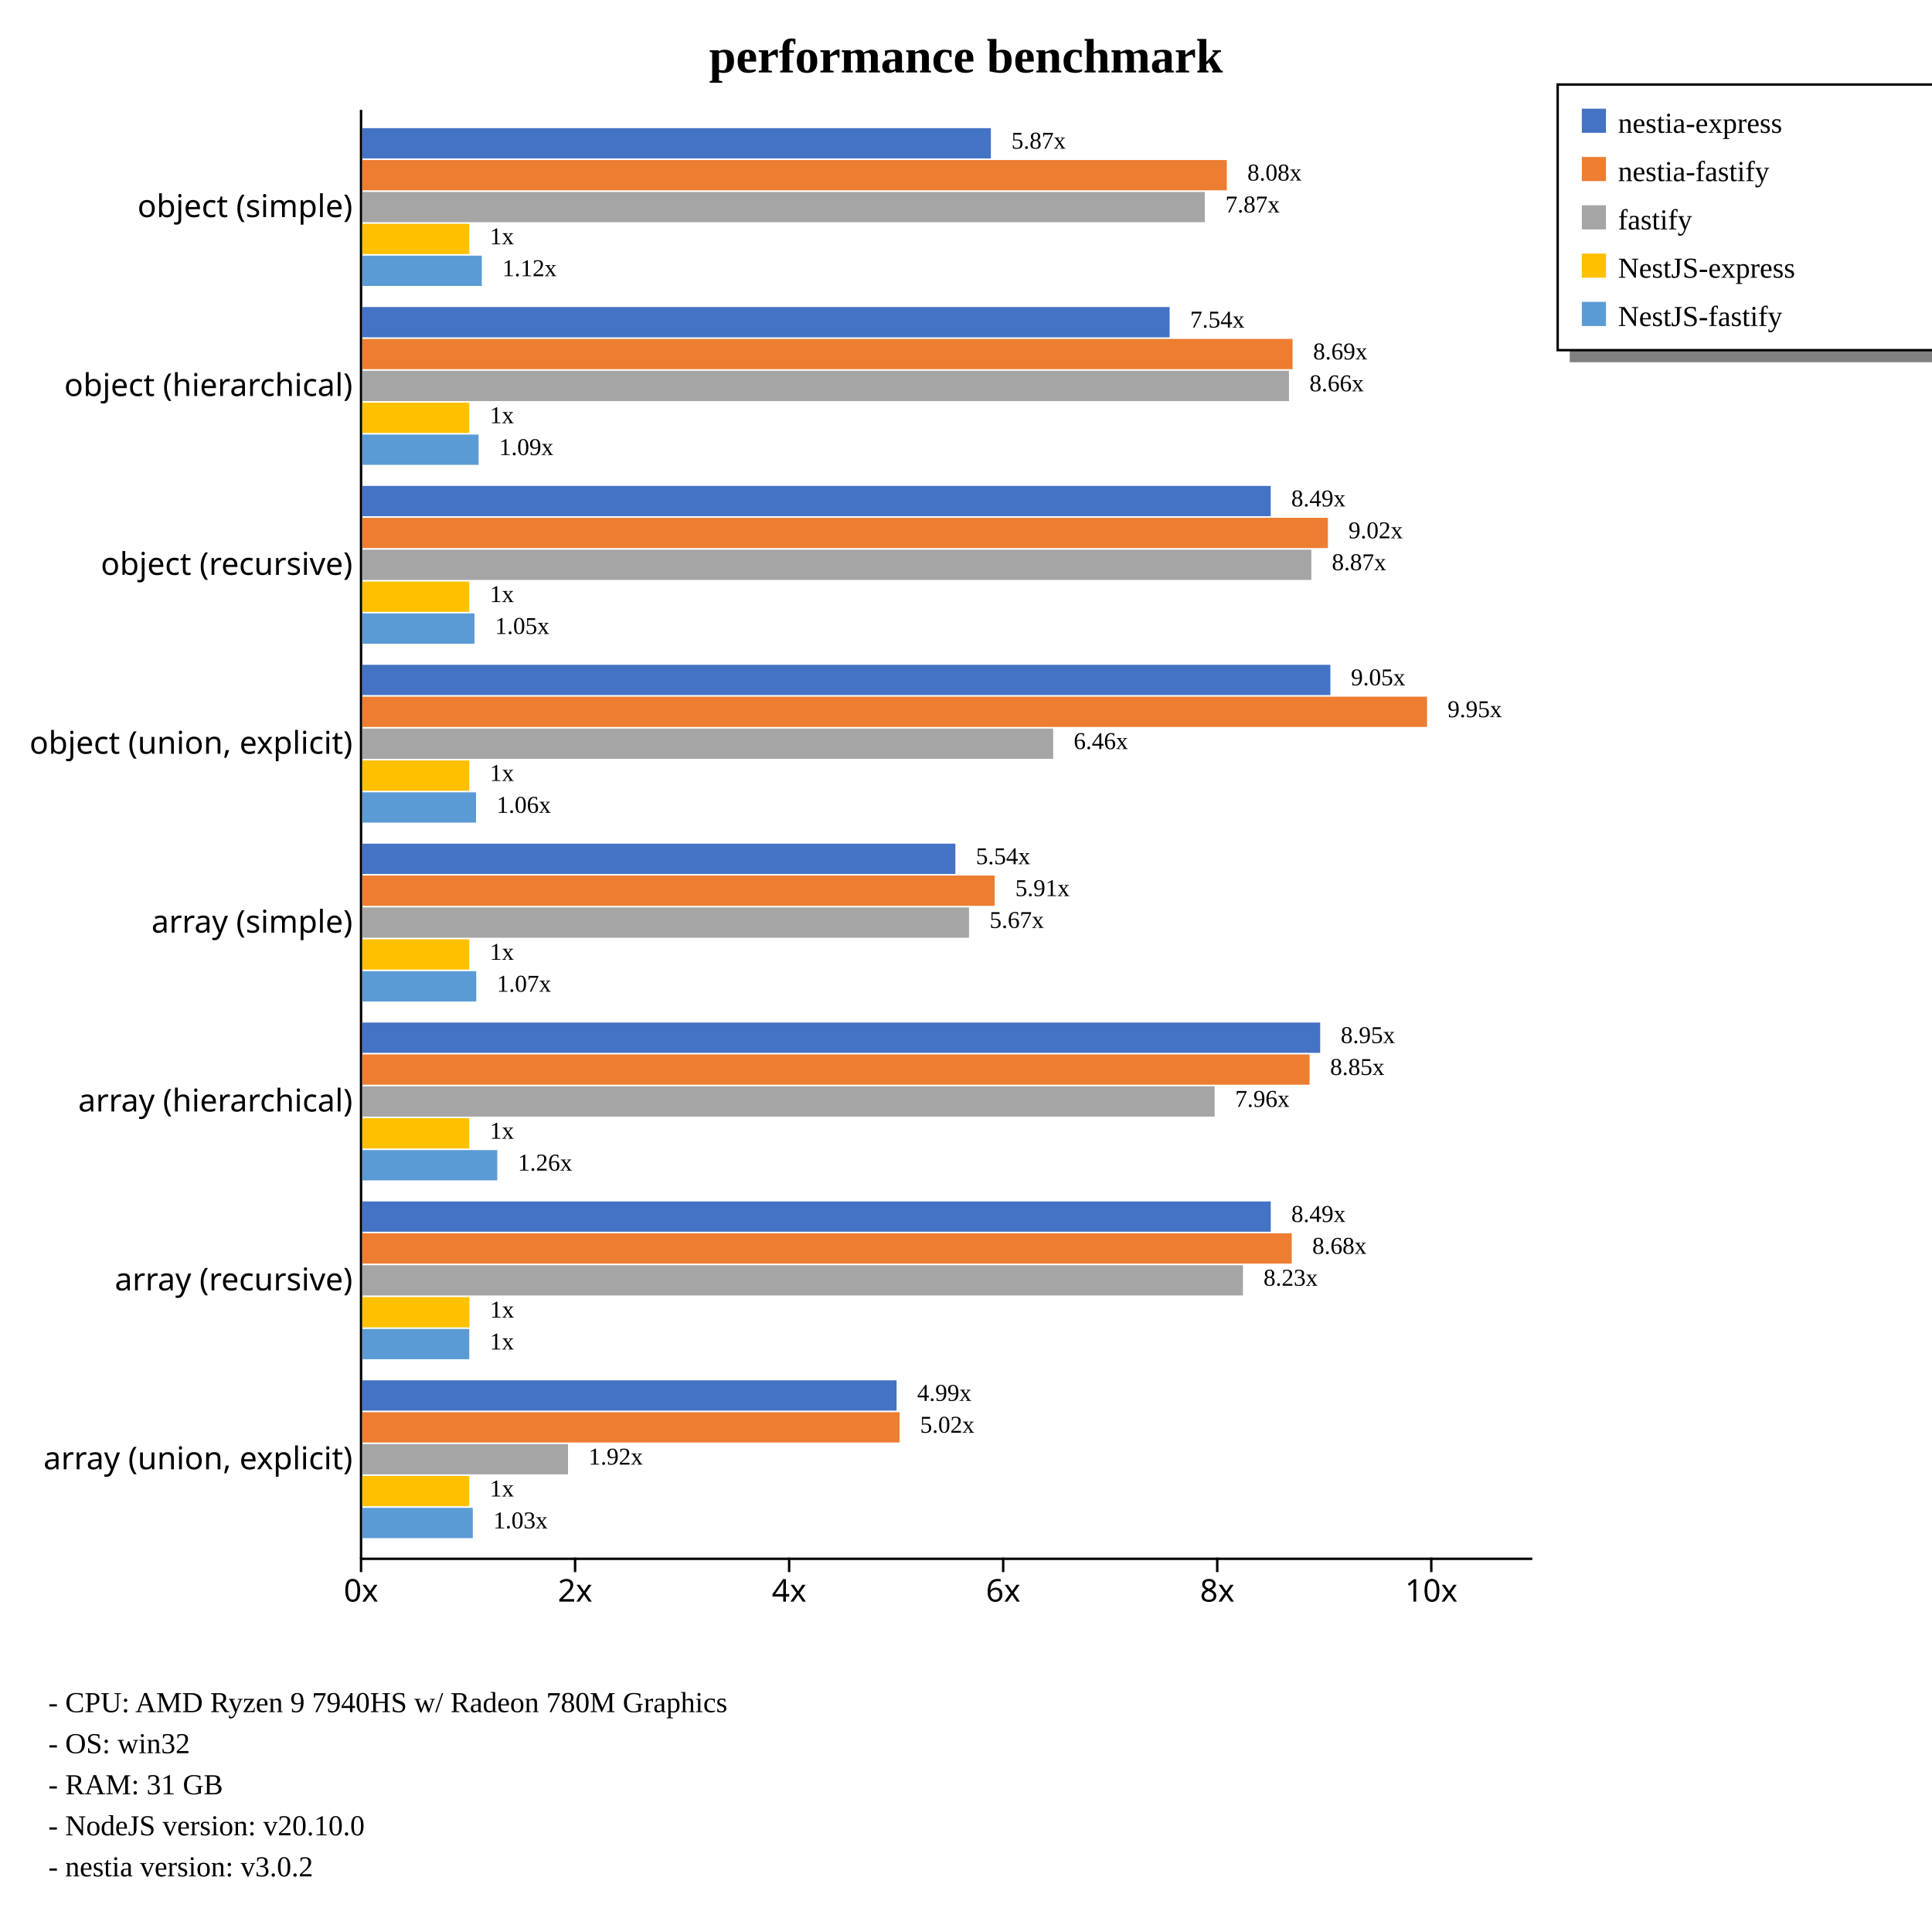
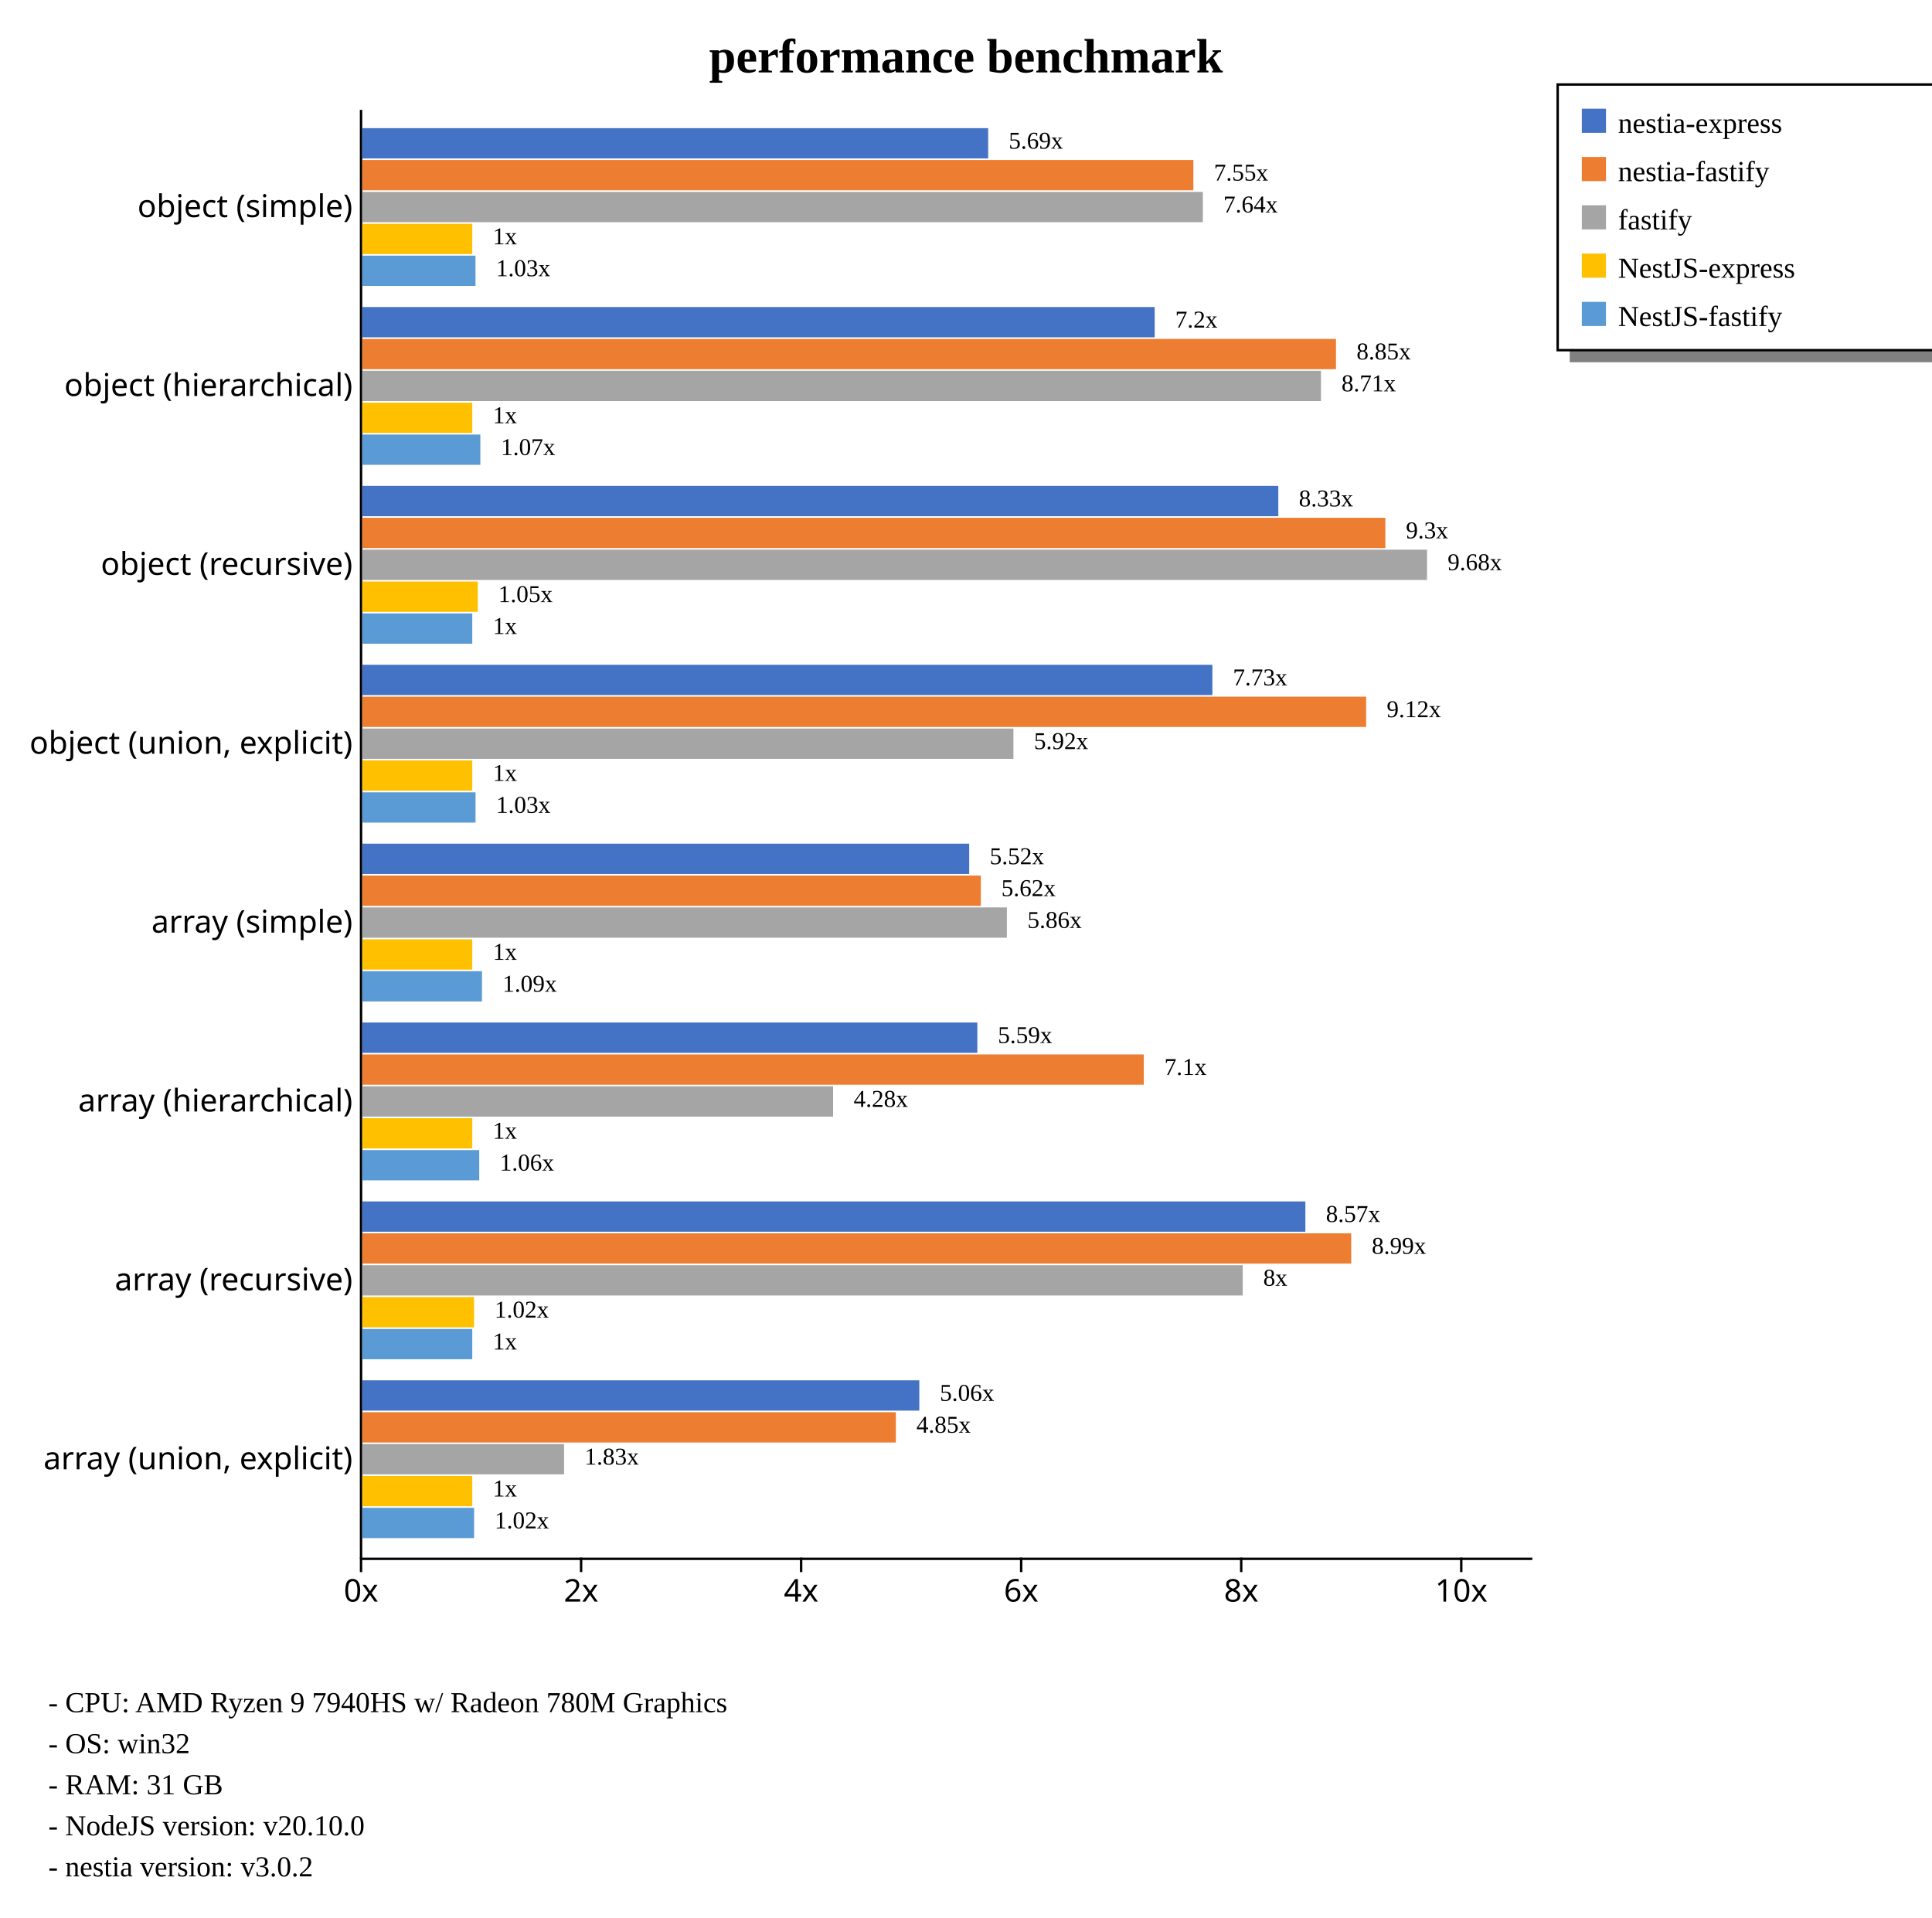
<svg xmlns="http://www.w3.org/2000/svg" width="800" height="794" style="background-color: white;">
  <g class="y axis" transform="translate(149,45)" fill="none" font-size="10" font-family="sans-serif" text-anchor="end" style="font-size: 13px;">
    <path class="domain" stroke="currentColor" d="M0.5,0.5V600.5" />
    <g class="tick" opacity="1" transform="translate(0,40.74074)" style="font-size: 13px;">
      <line stroke="currentColor" x2="0" />
      <text fill="currentColor" x="-3" dy="0.32em">object (simple)    </text>
    </g>
    <g class="tick" opacity="1" transform="translate(0,114.8148)" style="font-size: 13px;">
      <line stroke="currentColor" x2="0" />
      <text fill="currentColor" x="-3" dy="0.32em">object (hierarchical)    </text>
    </g>
    <g class="tick" opacity="1" transform="translate(0,188.8889)" style="font-size: 13px;">
      <line stroke="currentColor" x2="0" />
      <text fill="currentColor" x="-3" dy="0.32em">object (recursive)    </text>
    </g>
    <g class="tick" opacity="1" transform="translate(0,262.963)" style="font-size: 13px;">
      <line stroke="currentColor" x2="0" />
      <text fill="currentColor" x="-3" dy="0.32em">object (union, explicit)    </text>
    </g>
    <g class="tick" opacity="1" transform="translate(0,337.037)" style="font-size: 13px;">
      <line stroke="currentColor" x2="0" />
      <text fill="currentColor" x="-3" dy="0.32em">array (simple)    </text>
    </g>
    <g class="tick" opacity="1" transform="translate(0,411.1111)" style="font-size: 13px;">
      <line stroke="currentColor" x2="0" />
      <text fill="currentColor" x="-3" dy="0.32em">array (hierarchical)    </text>
    </g>
    <g class="tick" opacity="1" transform="translate(0,485.1852)" style="font-size: 13px;">
      <line stroke="currentColor" x2="0" />
      <text fill="currentColor" x="-3" dy="0.32em">array (recursive)    </text>
    </g>
    <g class="tick" opacity="1" transform="translate(0,559.2593)" style="font-size: 13px;">
      <line stroke="currentColor" x2="0" />
      <text fill="currentColor" x="-3" dy="0.32em">array (union, explicit)    </text>
    </g>
  </g>
  <g class="x axis" transform="translate(149,645)" fill="none" font-size="10" font-family="sans-serif" text-anchor="middle" style="font-size: 13px;">
    <path class="domain" stroke="currentColor" d="M0.5,0.5H485.5" />
    <g class="tick" opacity="1" transform="translate(0.5,0)" style="font-size: 13px;">
      <line stroke="currentColor" y2="6" />
      <text fill="currentColor" y="9" dy="0.71em">0x</text>
    </g>
-     <g class="tick" opacity="1" transform="translate(89.13282,0)" style="font-size: 13px;">
+     <g class="tick" opacity="1" transform="translate(91.61476,0)" style="font-size: 13px;">
      <line stroke="currentColor" y2="6" />
      <text fill="currentColor" y="9" dy="0.71em">2x</text>
    </g>
-     <g class="tick" opacity="1" transform="translate(177.7656,0)" style="font-size: 13px;">
+     <g class="tick" opacity="1" transform="translate(182.7295,0)" style="font-size: 13px;">
      <line stroke="currentColor" y2="6" />
      <text fill="currentColor" y="9" dy="0.71em">4x</text>
    </g>
-     <g class="tick" opacity="1" transform="translate(266.3985,0)" style="font-size: 13px;">
+     <g class="tick" opacity="1" transform="translate(273.8443,0)" style="font-size: 13px;">
      <line stroke="currentColor" y2="6" />
      <text fill="currentColor" y="9" dy="0.71em">6x</text>
    </g>
-     <g class="tick" opacity="1" transform="translate(355.0313,0)" style="font-size: 13px;">
+     <g class="tick" opacity="1" transform="translate(364.959,0)" style="font-size: 13px;">
      <line stroke="currentColor" y2="6" />
      <text fill="currentColor" y="9" dy="0.71em">8x</text>
    </g>
-     <g class="tick" opacity="1" transform="translate(443.6641,0)" style="font-size: 13px;">
+     <g class="tick" opacity="1" transform="translate(456.0738,0)" style="font-size: 13px;">
      <line stroke="currentColor" y2="6" />
      <text fill="currentColor" y="9" dy="0.71em">10x</text>
    </g>
  </g>
  <text transform="translate(400, 30)" style="text-anchor: middle; font-size: 20px; font-weight: bold;">performance benchmark</text>
  <rect x="650" y="145" width="230" height="5" fill="gray" />
  <rect x="645" y="35" width="230" height="110" fill="none" stroke="black" />
  <rect x="655" y="45" width="10" height="10" style="fill: #4472c4;" />
  <text x="670" y="55" style="font-size: 12px;">nestia-express</text>
  <rect x="655" y="65" width="10" height="10" style="fill: #ed7d31;" />
  <text x="670" y="75" style="font-size: 12px;">nestia-fastify</text>
  <rect x="655" y="85" width="10" height="10" style="fill: #a5a5a5;" />
  <text x="670" y="95" style="font-size: 12px;">fastify</text>
  <rect x="655" y="105" width="10" height="10" style="fill: #ffc000;" />
  <text x="670" y="115" style="font-size: 12px;">NestJS-express</text>
  <rect x="655" y="125" width="10" height="10" style="fill: #5b9bd5;" />
  <text x="670" y="135" style="font-size: 12px;">NestJS-fastify</text>
  <text x="20" y="709" style="font-size: 12px;">  - CPU: AMD Ryzen 9 7940HS w/ Radeon 780M Graphics</text>
  <text x="20" y="726" style="font-size: 12px;">  - OS: win32</text>
  <text x="20" y="743" style="font-size: 12px;">  - RAM: 31 GB</text>
  <text x="20" y="760" style="font-size: 12px;">  - NodeJS version: v20.10.0</text>
  <text x="20" y="777" style="font-size: 12px;">  - nestia version: v3.0.2</text>
  <g style="font-size: 13px;">
    <g style="font-size: 13px;">
-       <rect x="150" y="53.067" width="260.302" height="12.541" fill="#4472c4" />
-       <rect x="150" y="66.269" width="357.997" height="12.541" fill="#ed7d31" />
-       <rect x="150" y="79.47" width="348.902" height="12.541" fill="#a5a5a5" />
-       <rect x="150" y="92.671" width="44.316" height="12.541" fill="#ffc000" />
-       <rect x="150" y="105.873" width="49.501" height="12.541" fill="#5b9bd5" />
-       <text class="label" x="418.802" y="61.567" font-size="10px">5.87x</text>
-       <text class="label" x="516.497" y="74.769" font-size="10px">8.08x</text>
-       <text class="label" x="507.402" y="87.97" font-size="10px">7.87x</text>
-       <text class="label" x="202.816" y="101.171" font-size="10px">1x</text>
-       <text class="label" x="208.001" y="114.373" font-size="10px">1.12x</text>
-       <text class="label" x="415.302" y="63.067" font-size="8px" />
-       <text class="label" x="512.997" y="76.269" font-size="8px" />
-       <text class="label" x="503.902" y="89.47" font-size="8px" />
-       <text class="label" x="199.316" y="102.671" font-size="8px" />
-       <text class="label" x="204.501" y="115.873" font-size="8px" />
-     </g>
-     <g style="font-size: 13px;">
-       <rect x="150" y="127.142" width="334.322" height="12.541" fill="#4472c4" />
-       <rect x="150" y="140.343" width="385.226" height="12.541" fill="#ed7d31" />
-       <rect x="150" y="153.544" width="383.727" height="12.541" fill="#a5a5a5" />
-       <rect x="150" y="166.746" width="44.316" height="12.541" fill="#ffc000" />
-       <rect x="150" y="179.947" width="48.165" height="12.541" fill="#5b9bd5" />
-       <text class="label" x="492.822" y="135.642" font-size="10px">7.54x</text>
-       <text class="label" x="543.726" y="148.843" font-size="10px">8.69x</text>
-       <text class="label" x="542.227" y="162.044" font-size="10px">8.66x</text>
-       <text class="label" x="202.816" y="175.246" font-size="10px">1x</text>
-       <text class="label" x="206.665" y="188.447" font-size="10px">1.09x</text>
-       <text class="label" x="489.322" y="137.142" font-size="8px" />
-       <text class="label" x="540.226" y="150.343" font-size="8px" />
-       <text class="label" x="538.727" y="163.544" font-size="8px" />
-       <text class="label" x="199.316" y="176.746" font-size="8px" />
-       <text class="label" x="203.165" y="189.947" font-size="8px" />
-     </g>
-     <g style="font-size: 13px;">
-       <rect x="150" y="201.216" width="376.171" height="12.541" fill="#4472c4" />
-       <rect x="150" y="214.417" width="399.861" height="12.541" fill="#ed7d31" />
-       <rect x="150" y="227.618" width="392.995" height="12.541" fill="#a5a5a5" />
-       <rect x="150" y="240.82" width="44.316" height="12.541" fill="#ffc000" />
-       <rect x="150" y="254.021" width="46.478" height="12.541" fill="#5b9bd5" />
-       <text class="label" x="534.671" y="209.716" font-size="10px">8.49x</text>
-       <text class="label" x="558.361" y="222.917" font-size="10px">9.02x</text>
-       <text class="label" x="551.495" y="236.118" font-size="10px">8.87x</text>
-       <text class="label" x="202.816" y="249.32" font-size="10px">1x</text>
-       <text class="label" x="204.978" y="262.521" font-size="10px">1.05x</text>
-       <text class="label" x="531.171" y="211.216" font-size="8px" />
-       <text class="label" x="554.861" y="224.417" font-size="8px" />
-       <text class="label" x="547.995" y="237.618" font-size="8px" />
-       <text class="label" x="199.316" y="250.82" font-size="8px" />
-       <text class="label" x="201.478" y="264.021" font-size="8px" />
-     </g>
-     <g style="font-size: 13px;">
-       <rect x="150" y="275.29" width="400.878" height="12.541" fill="#4472c4" />
-       <rect x="150" y="288.491" width="440.909" height="12.541" fill="#ed7d31" />
-       <rect x="150" y="301.692" width="286.086" height="12.541" fill="#a5a5a5" />
-       <rect x="150" y="314.894" width="44.316" height="12.541" fill="#ffc000" />
-       <rect x="150" y="328.095" width="47.114" height="12.541" fill="#5b9bd5" />
-       <text class="label" x="559.378" y="283.79" font-size="10px">9.05x</text>
-       <text class="label" x="599.409" y="296.991" font-size="10px">9.95x</text>
-       <text class="label" x="444.586" y="310.192" font-size="10px">6.46x</text>
-       <text class="label" x="202.816" y="323.394" font-size="10px">1x</text>
-       <text class="label" x="205.614" y="336.595" font-size="10px">1.06x</text>
-       <text class="label" x="555.878" y="285.29" font-size="8px" />
-       <text class="label" x="595.909" y="298.491" font-size="8px" />
-       <text class="label" x="441.086" y="311.692" font-size="8px" />
-       <text class="label" x="199.316" y="324.894" font-size="8px" />
-       <text class="label" x="202.114" y="338.095" font-size="8px" />
-     </g>
-     <g style="font-size: 13px;">
-       <rect x="150" y="349.364" width="245.592" height="12.541" fill="#4472c4" />
-       <rect x="150" y="362.565" width="261.888" height="12.541" fill="#ed7d31" />
-       <rect x="150" y="375.766" width="251.252" height="12.541" fill="#a5a5a5" />
-       <rect x="150" y="388.968" width="44.316" height="12.541" fill="#ffc000" />
-       <rect x="150" y="402.169" width="47.205" height="12.541" fill="#5b9bd5" />
-       <text class="label" x="404.092" y="357.864" font-size="10px">5.54x</text>
-       <text class="label" x="420.388" y="371.065" font-size="10px">5.91x</text>
-       <text class="label" x="409.752" y="384.266" font-size="10px">5.67x</text>
-       <text class="label" x="202.816" y="397.468" font-size="10px">1x</text>
-       <text class="label" x="205.705" y="410.669" font-size="10px">1.07x</text>
-       <text class="label" x="400.592" y="359.364" font-size="8px" />
-       <text class="label" x="416.888" y="372.565" font-size="8px" />
-       <text class="label" x="406.252" y="385.766" font-size="8px" />
-       <text class="label" x="199.316" y="398.968" font-size="8px" />
-       <text class="label" x="202.205" y="412.169" font-size="8px" />
-     </g>
-     <g style="font-size: 13px;">
-       <rect x="150" y="423.438" width="396.659" height="12.541" fill="#4472c4" />
-       <rect x="150" y="436.639" width="392.268" height="12.541" fill="#ed7d31" />
-       <rect x="150" y="449.84" width="352.956" height="12.541" fill="#a5a5a5" />
-       <rect x="150" y="463.042" width="44.316" height="12.541" fill="#ffc000" />
-       <rect x="150" y="476.243" width="55.914" height="12.541" fill="#5b9bd5" />
-       <text class="label" x="555.159" y="431.938" font-size="10px">8.95x</text>
-       <text class="label" x="550.768" y="445.139" font-size="10px">8.85x</text>
-       <text class="label" x="511.456" y="458.34" font-size="10px">7.96x</text>
-       <text class="label" x="202.816" y="471.542" font-size="10px">1x</text>
-       <text class="label" x="214.414" y="484.743" font-size="10px">1.26x</text>
-       <text class="label" x="551.659" y="433.438" font-size="8px" />
-       <text class="label" x="547.268" y="446.639" font-size="8px" />
-       <text class="label" x="507.956" y="459.84" font-size="8px" />
-       <text class="label" x="199.316" y="473.042" font-size="8px" />
-       <text class="label" x="210.914" y="486.243" font-size="8px" />
-     </g>
-     <g style="font-size: 13px;">
-       <rect x="150" y="497.512" width="376.193" height="12.541" fill="#4472c4" />
-       <rect x="150" y="510.713" width="384.877" height="12.541" fill="#ed7d31" />
-       <rect x="150" y="523.915" width="364.682" height="12.541" fill="#a5a5a5" />
-       <rect x="150" y="537.116" width="44.384" height="12.541" fill="#ffc000" />
-       <rect x="150" y="550.317" width="44.316" height="12.541" fill="#5b9bd5" />
-       <text class="label" x="534.693" y="506.012" font-size="10px">8.49x</text>
-       <text class="label" x="543.377" y="519.213" font-size="10px">8.68x</text>
-       <text class="label" x="523.182" y="532.415" font-size="10px">8.23x</text>
-       <text class="label" x="202.884" y="545.616" font-size="10px">1x</text>
-       <text class="label" x="202.816" y="558.817" font-size="10px">1x</text>
-       <text class="label" x="531.193" y="507.512" font-size="8px" />
-       <text class="label" x="539.877" y="520.713" font-size="8px" />
-       <text class="label" x="519.682" y="533.915" font-size="8px" />
-       <text class="label" x="199.384" y="547.116" font-size="8px" />
-       <text class="label" x="199.316" y="560.317" font-size="8px" />
-     </g>
-     <g style="font-size: 13px;">
-       <rect x="150" y="571.586" width="221.258" height="12.541" fill="#4472c4" />
-       <rect x="150" y="584.787" width="222.486" height="12.541" fill="#ed7d31" />
-       <rect x="150" y="597.989" width="85.204" height="12.541" fill="#a5a5a5" />
-       <rect x="150" y="611.19" width="44.316" height="12.541" fill="#ffc000" />
-       <rect x="150" y="624.391" width="45.775" height="12.541" fill="#5b9bd5" />
-       <text class="label" x="379.758" y="580.086" font-size="10px">4.99x</text>
-       <text class="label" x="380.986" y="593.287" font-size="10px">5.02x</text>
-       <text class="label" x="243.704" y="606.489" font-size="10px">1.92x</text>
-       <text class="label" x="202.816" y="619.69" font-size="10px">1x</text>
-       <text class="label" x="204.275" y="632.891" font-size="10px">1.03x</text>
-       <text class="label" x="376.258" y="581.586" font-size="8px" />
-       <text class="label" x="377.486" y="594.787" font-size="8px" />
-       <text class="label" x="240.204" y="607.989" font-size="8px" />
-       <text class="label" x="199.316" y="621.19" font-size="8px" />
-       <text class="label" x="200.775" y="634.391" font-size="8px" />
+       <rect x="150" y="53.067" width="259.182" height="12.541" fill="#4472c4" />
+       <rect x="150" y="66.269" width="344.153" height="12.541" fill="#ed7d31" />
+       <rect x="150" y="79.47" width="348.072" height="12.541" fill="#a5a5a5" />
+       <rect x="150" y="92.671" width="45.557" height="12.541" fill="#ffc000" />
+       <rect x="150" y="105.873" width="46.891" height="12.541" fill="#5b9bd5" />
+       <text class="label" x="417.682" y="61.567" font-size="10px">5.69x</text>
+       <text class="label" x="502.653" y="74.769" font-size="10px">7.55x</text>
+       <text class="label" x="506.572" y="87.97" font-size="10px">7.64x</text>
+       <text class="label" x="204.057" y="101.171" font-size="10px">1x</text>
+       <text class="label" x="205.391" y="114.373" font-size="10px">1.03x</text>
+       <text class="label" x="414.182" y="63.067" font-size="8px" />
+       <text class="label" x="499.153" y="76.269" font-size="8px" />
+       <text class="label" x="503.072" y="89.47" font-size="8px" />
+       <text class="label" x="200.557" y="102.671" font-size="8px" />
+       <text class="label" x="201.891" y="115.873" font-size="8px" />
+     </g>
+     <g style="font-size: 13px;">
+       <rect x="150" y="127.142" width="328.127" height="12.541" fill="#4472c4" />
+       <rect x="150" y="140.343" width="403.208" height="12.541" fill="#ed7d31" />
+       <rect x="150" y="153.544" width="396.978" height="12.541" fill="#a5a5a5" />
+       <rect x="150" y="166.746" width="45.557" height="12.541" fill="#ffc000" />
+       <rect x="150" y="179.947" width="48.9" height="12.541" fill="#5b9bd5" />
+       <text class="label" x="486.627" y="135.642" font-size="10px">7.2x</text>
+       <text class="label" x="561.708" y="148.843" font-size="10px">8.85x</text>
+       <text class="label" x="555.478" y="162.044" font-size="10px">8.71x</text>
+       <text class="label" x="204.057" y="175.246" font-size="10px">1x</text>
+       <text class="label" x="207.4" y="188.447" font-size="10px">1.07x</text>
+       <text class="label" x="483.127" y="137.142" font-size="8px" />
+       <text class="label" x="558.208" y="150.343" font-size="8px" />
+       <text class="label" x="551.978" y="163.544" font-size="8px" />
+       <text class="label" x="200.557" y="176.746" font-size="8px" />
+       <text class="label" x="203.9" y="189.947" font-size="8px" />
+     </g>
+     <g style="font-size: 13px;">
+       <rect x="150" y="201.216" width="379.326" height="12.541" fill="#4472c4" />
+       <rect x="150" y="214.417" width="423.645" height="12.541" fill="#ed7d31" />
+       <rect x="150" y="227.618" width="440.909" height="12.541" fill="#a5a5a5" />
+       <rect x="150" y="240.82" width="47.834" height="12.541" fill="#ffc000" />
+       <rect x="150" y="254.021" width="45.557" height="12.541" fill="#5b9bd5" />
+       <text class="label" x="537.826" y="209.716" font-size="10px">8.33x</text>
+       <text class="label" x="582.145" y="222.917" font-size="10px">9.3x</text>
+       <text class="label" x="599.409" y="236.118" font-size="10px">9.68x</text>
+       <text class="label" x="206.334" y="249.32" font-size="10px">1.05x</text>
+       <text class="label" x="204.057" y="262.521" font-size="10px">1x</text>
+       <text class="label" x="534.326" y="211.216" font-size="8px" />
+       <text class="label" x="578.645" y="224.417" font-size="8px" />
+       <text class="label" x="595.909" y="237.618" font-size="8px" />
+       <text class="label" x="202.834" y="250.82" font-size="8px" />
+       <text class="label" x="200.557" y="264.021" font-size="8px" />
+     </g>
+     <g style="font-size: 13px;">
+       <rect x="150" y="275.29" width="352.021" height="12.541" fill="#4472c4" />
+       <rect x="150" y="288.491" width="415.688" height="12.541" fill="#ed7d31" />
+       <rect x="150" y="301.692" width="269.636" height="12.541" fill="#a5a5a5" />
+       <rect x="150" y="314.894" width="45.557" height="12.541" fill="#ffc000" />
+       <rect x="150" y="328.095" width="46.915" height="12.541" fill="#5b9bd5" />
+       <text class="label" x="510.521" y="283.79" font-size="10px">7.73x</text>
+       <text class="label" x="574.188" y="296.991" font-size="10px">9.12x</text>
+       <text class="label" x="428.136" y="310.192" font-size="10px">5.92x</text>
+       <text class="label" x="204.057" y="323.394" font-size="10px">1x</text>
+       <text class="label" x="205.415" y="336.595" font-size="10px">1.03x</text>
+       <text class="label" x="507.021" y="285.29" font-size="8px" />
+       <text class="label" x="570.688" y="298.491" font-size="8px" />
+       <text class="label" x="424.636" y="311.692" font-size="8px" />
+       <text class="label" x="200.557" y="324.894" font-size="8px" />
+       <text class="label" x="201.915" y="338.095" font-size="8px" />
+     </g>
+     <g style="font-size: 13px;">
+       <rect x="150" y="349.364" width="251.321" height="12.541" fill="#4472c4" />
+       <rect x="150" y="362.565" width="256.137" height="12.541" fill="#ed7d31" />
+       <rect x="150" y="375.766" width="266.931" height="12.541" fill="#a5a5a5" />
+       <rect x="150" y="388.968" width="45.557" height="12.541" fill="#ffc000" />
+       <rect x="150" y="402.169" width="49.575" height="12.541" fill="#5b9bd5" />
+       <text class="label" x="409.821" y="357.864" font-size="10px">5.52x</text>
+       <text class="label" x="414.637" y="371.065" font-size="10px">5.62x</text>
+       <text class="label" x="425.431" y="384.266" font-size="10px">5.86x</text>
+       <text class="label" x="204.057" y="397.468" font-size="10px">1x</text>
+       <text class="label" x="208.075" y="410.669" font-size="10px">1.09x</text>
+       <text class="label" x="406.321" y="359.364" font-size="8px" />
+       <text class="label" x="411.137" y="372.565" font-size="8px" />
+       <text class="label" x="421.931" y="385.766" font-size="8px" />
+       <text class="label" x="200.557" y="398.968" font-size="8px" />
+       <text class="label" x="204.575" y="412.169" font-size="8px" />
+     </g>
+     <g style="font-size: 13px;">
+       <rect x="150" y="423.438" width="254.693" height="12.541" fill="#4472c4" />
+       <rect x="150" y="436.639" width="323.622" height="12.541" fill="#ed7d31" />
+       <rect x="150" y="449.84" width="194.965" height="12.541" fill="#a5a5a5" />
+       <rect x="150" y="463.042" width="45.557" height="12.541" fill="#ffc000" />
+       <rect x="150" y="476.243" width="48.442" height="12.541" fill="#5b9bd5" />
+       <text class="label" x="413.193" y="431.938" font-size="10px">5.59x</text>
+       <text class="label" x="482.122" y="445.139" font-size="10px">7.1x</text>
+       <text class="label" x="353.465" y="458.34" font-size="10px">4.28x</text>
+       <text class="label" x="204.057" y="471.542" font-size="10px">1x</text>
+       <text class="label" x="206.942" y="484.743" font-size="10px">1.06x</text>
+       <text class="label" x="409.693" y="433.438" font-size="8px" />
+       <text class="label" x="478.622" y="446.639" font-size="8px" />
+       <text class="label" x="349.965" y="459.84" font-size="8px" />
+       <text class="label" x="200.557" y="473.042" font-size="8px" />
+       <text class="label" x="203.442" y="486.243" font-size="8px" />
+     </g>
+     <g style="font-size: 13px;">
+       <rect x="150" y="497.512" width="390.529" height="12.541" fill="#4472c4" />
+       <rect x="150" y="510.713" width="409.512" height="12.541" fill="#ed7d31" />
+       <rect x="150" y="523.915" width="364.579" height="12.541" fill="#a5a5a5" />
+       <rect x="150" y="537.116" width="46.288" height="12.541" fill="#ffc000" />
+       <rect x="150" y="550.317" width="45.557" height="12.541" fill="#5b9bd5" />
+       <text class="label" x="549.029" y="506.012" font-size="10px">8.57x</text>
+       <text class="label" x="568.012" y="519.213" font-size="10px">8.99x</text>
+       <text class="label" x="523.079" y="532.415" font-size="10px">8x</text>
+       <text class="label" x="204.788" y="545.616" font-size="10px">1.02x</text>
+       <text class="label" x="204.057" y="558.817" font-size="10px">1x</text>
+       <text class="label" x="545.529" y="507.512" font-size="8px" />
+       <text class="label" x="564.512" y="520.713" font-size="8px" />
+       <text class="label" x="519.579" y="533.915" font-size="8px" />
+       <text class="label" x="201.288" y="547.116" font-size="8px" />
+       <text class="label" x="200.557" y="560.317" font-size="8px" />
+     </g>
+     <g style="font-size: 13px;">
+       <rect x="150" y="571.586" width="230.664" height="12.541" fill="#4472c4" />
+       <rect x="150" y="584.787" width="220.96" height="12.541" fill="#ed7d31" />
+       <rect x="150" y="597.989" width="83.564" height="12.541" fill="#a5a5a5" />
+       <rect x="150" y="611.19" width="45.557" height="12.541" fill="#ffc000" />
+       <rect x="150" y="624.391" width="46.32" height="12.541" fill="#5b9bd5" />
+       <text class="label" x="389.164" y="580.086" font-size="10px">5.06x</text>
+       <text class="label" x="379.46" y="593.287" font-size="10px">4.85x</text>
+       <text class="label" x="242.064" y="606.489" font-size="10px">1.83x</text>
+       <text class="label" x="204.057" y="619.69" font-size="10px">1x</text>
+       <text class="label" x="204.82" y="632.891" font-size="10px">1.02x</text>
+       <text class="label" x="385.664" y="581.586" font-size="8px" />
+       <text class="label" x="375.96" y="594.787" font-size="8px" />
+       <text class="label" x="238.564" y="607.989" font-size="8px" />
+       <text class="label" x="200.557" y="621.19" font-size="8px" />
+       <text class="label" x="201.32" y="634.391" font-size="8px" />
    </g>
  </g>
</svg>
